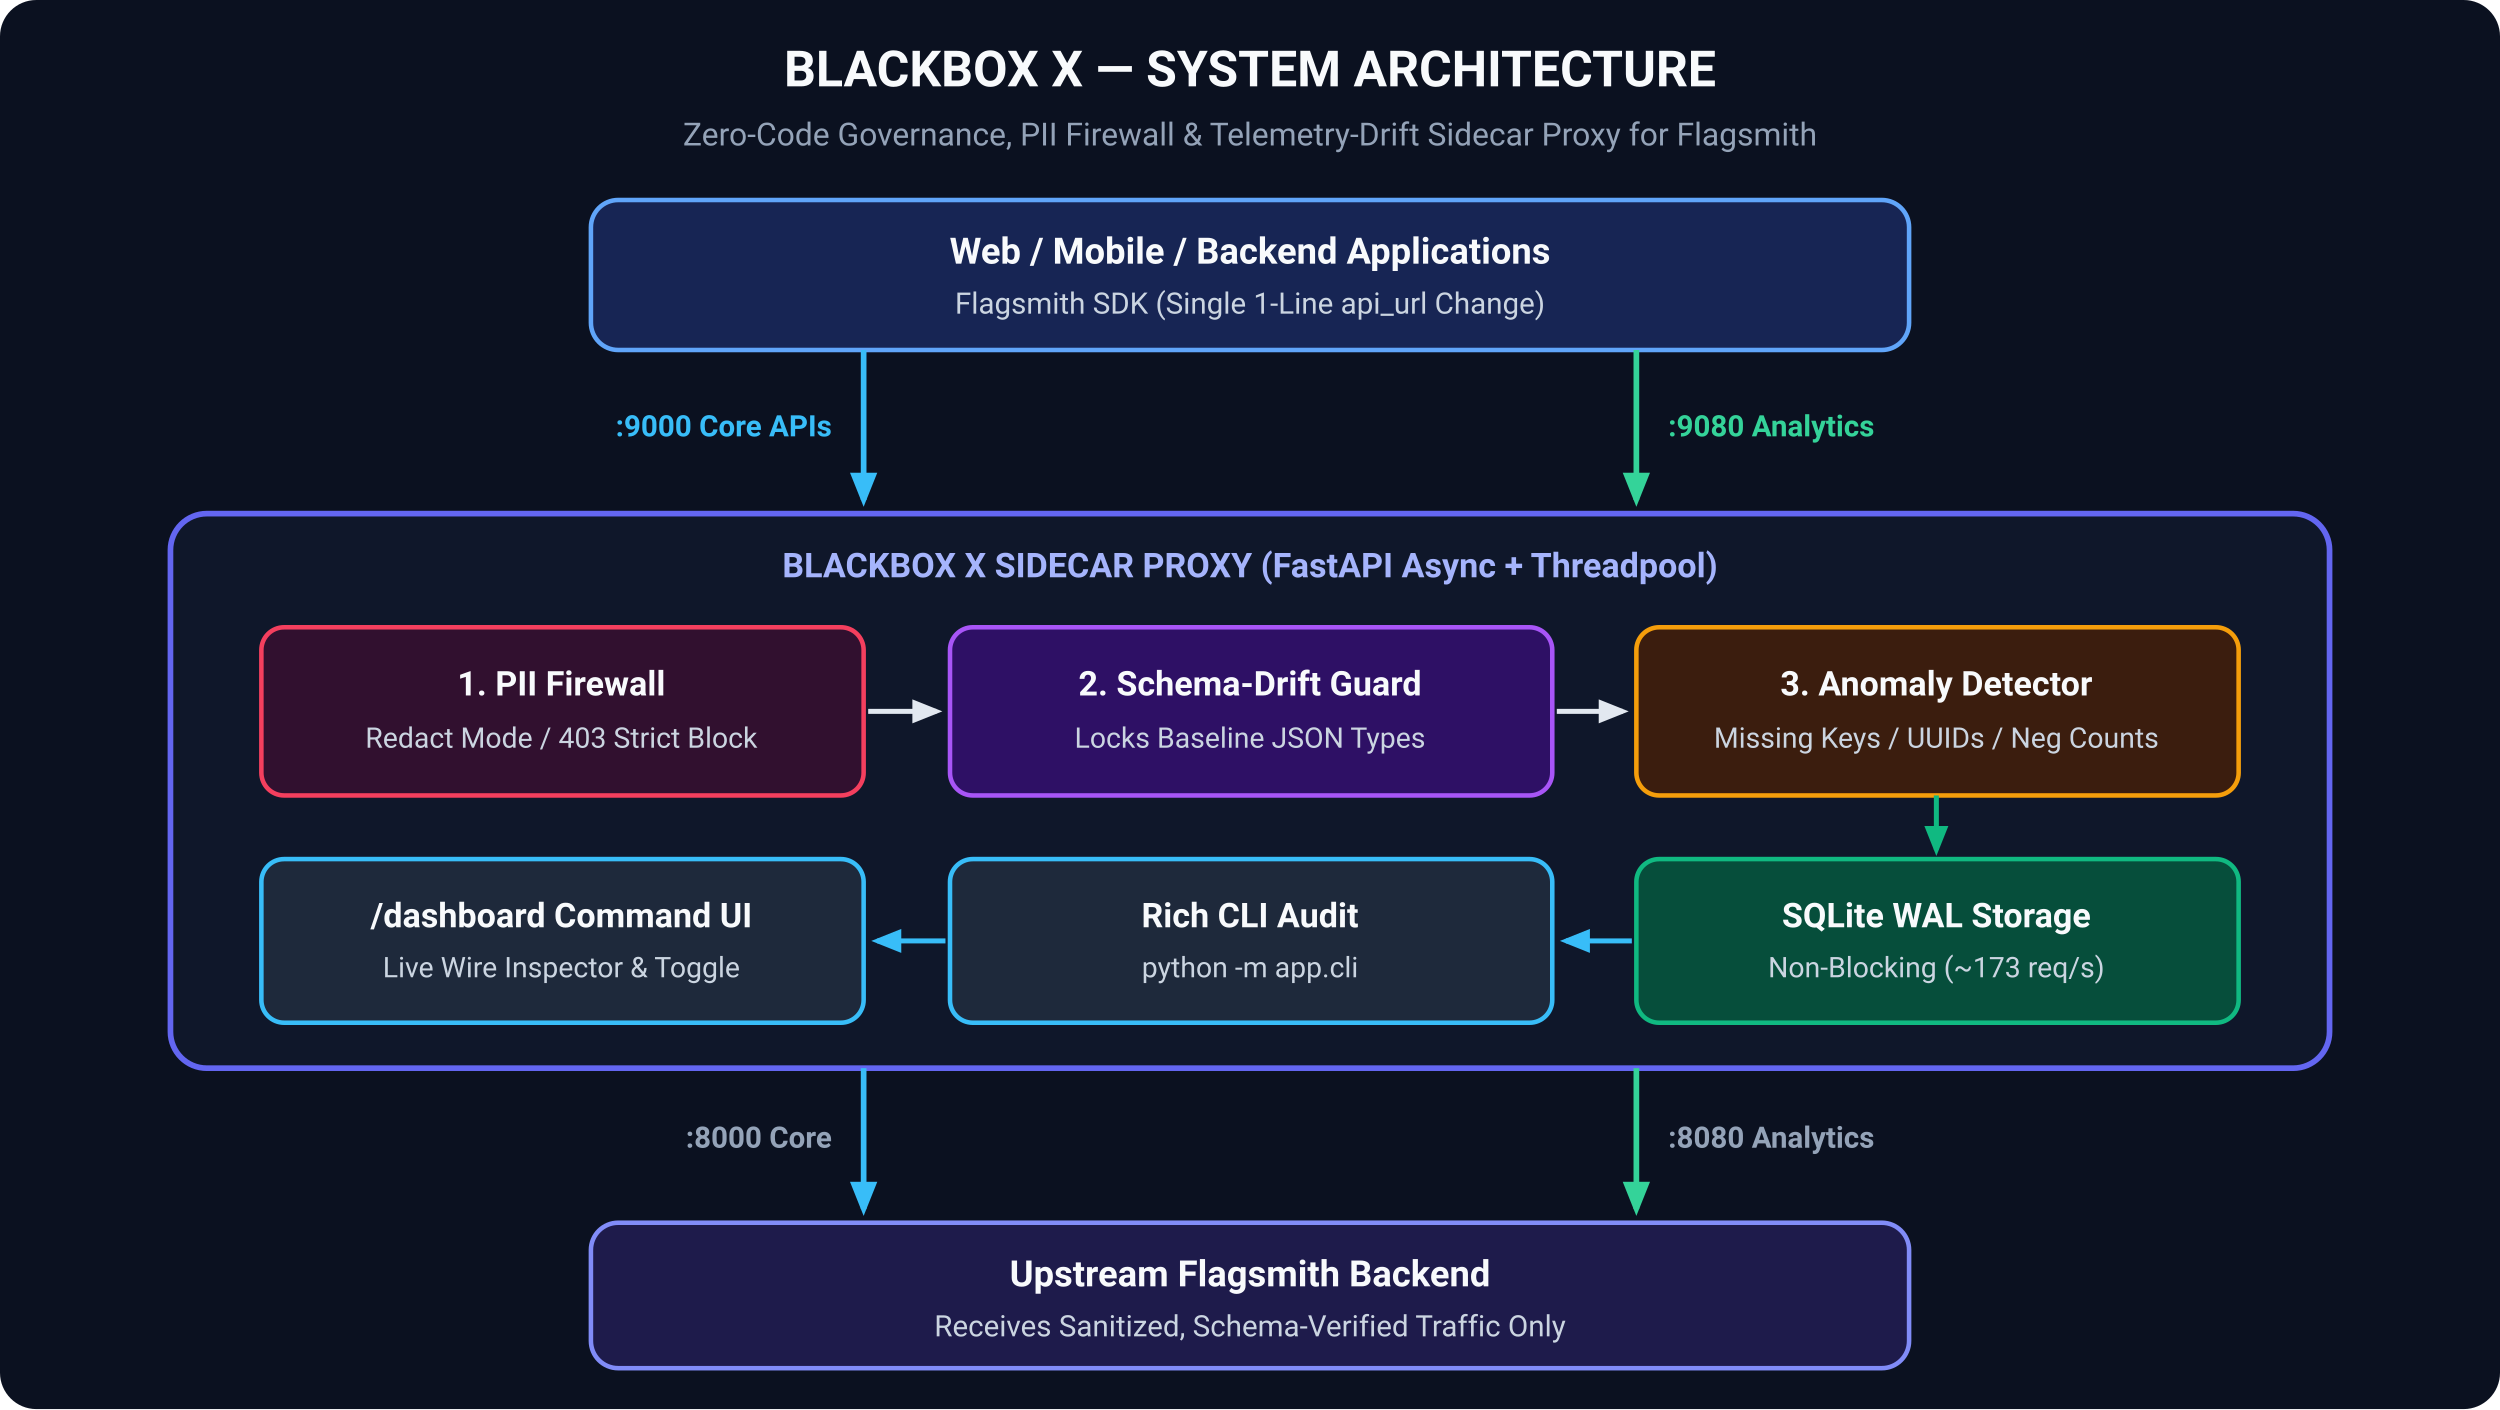
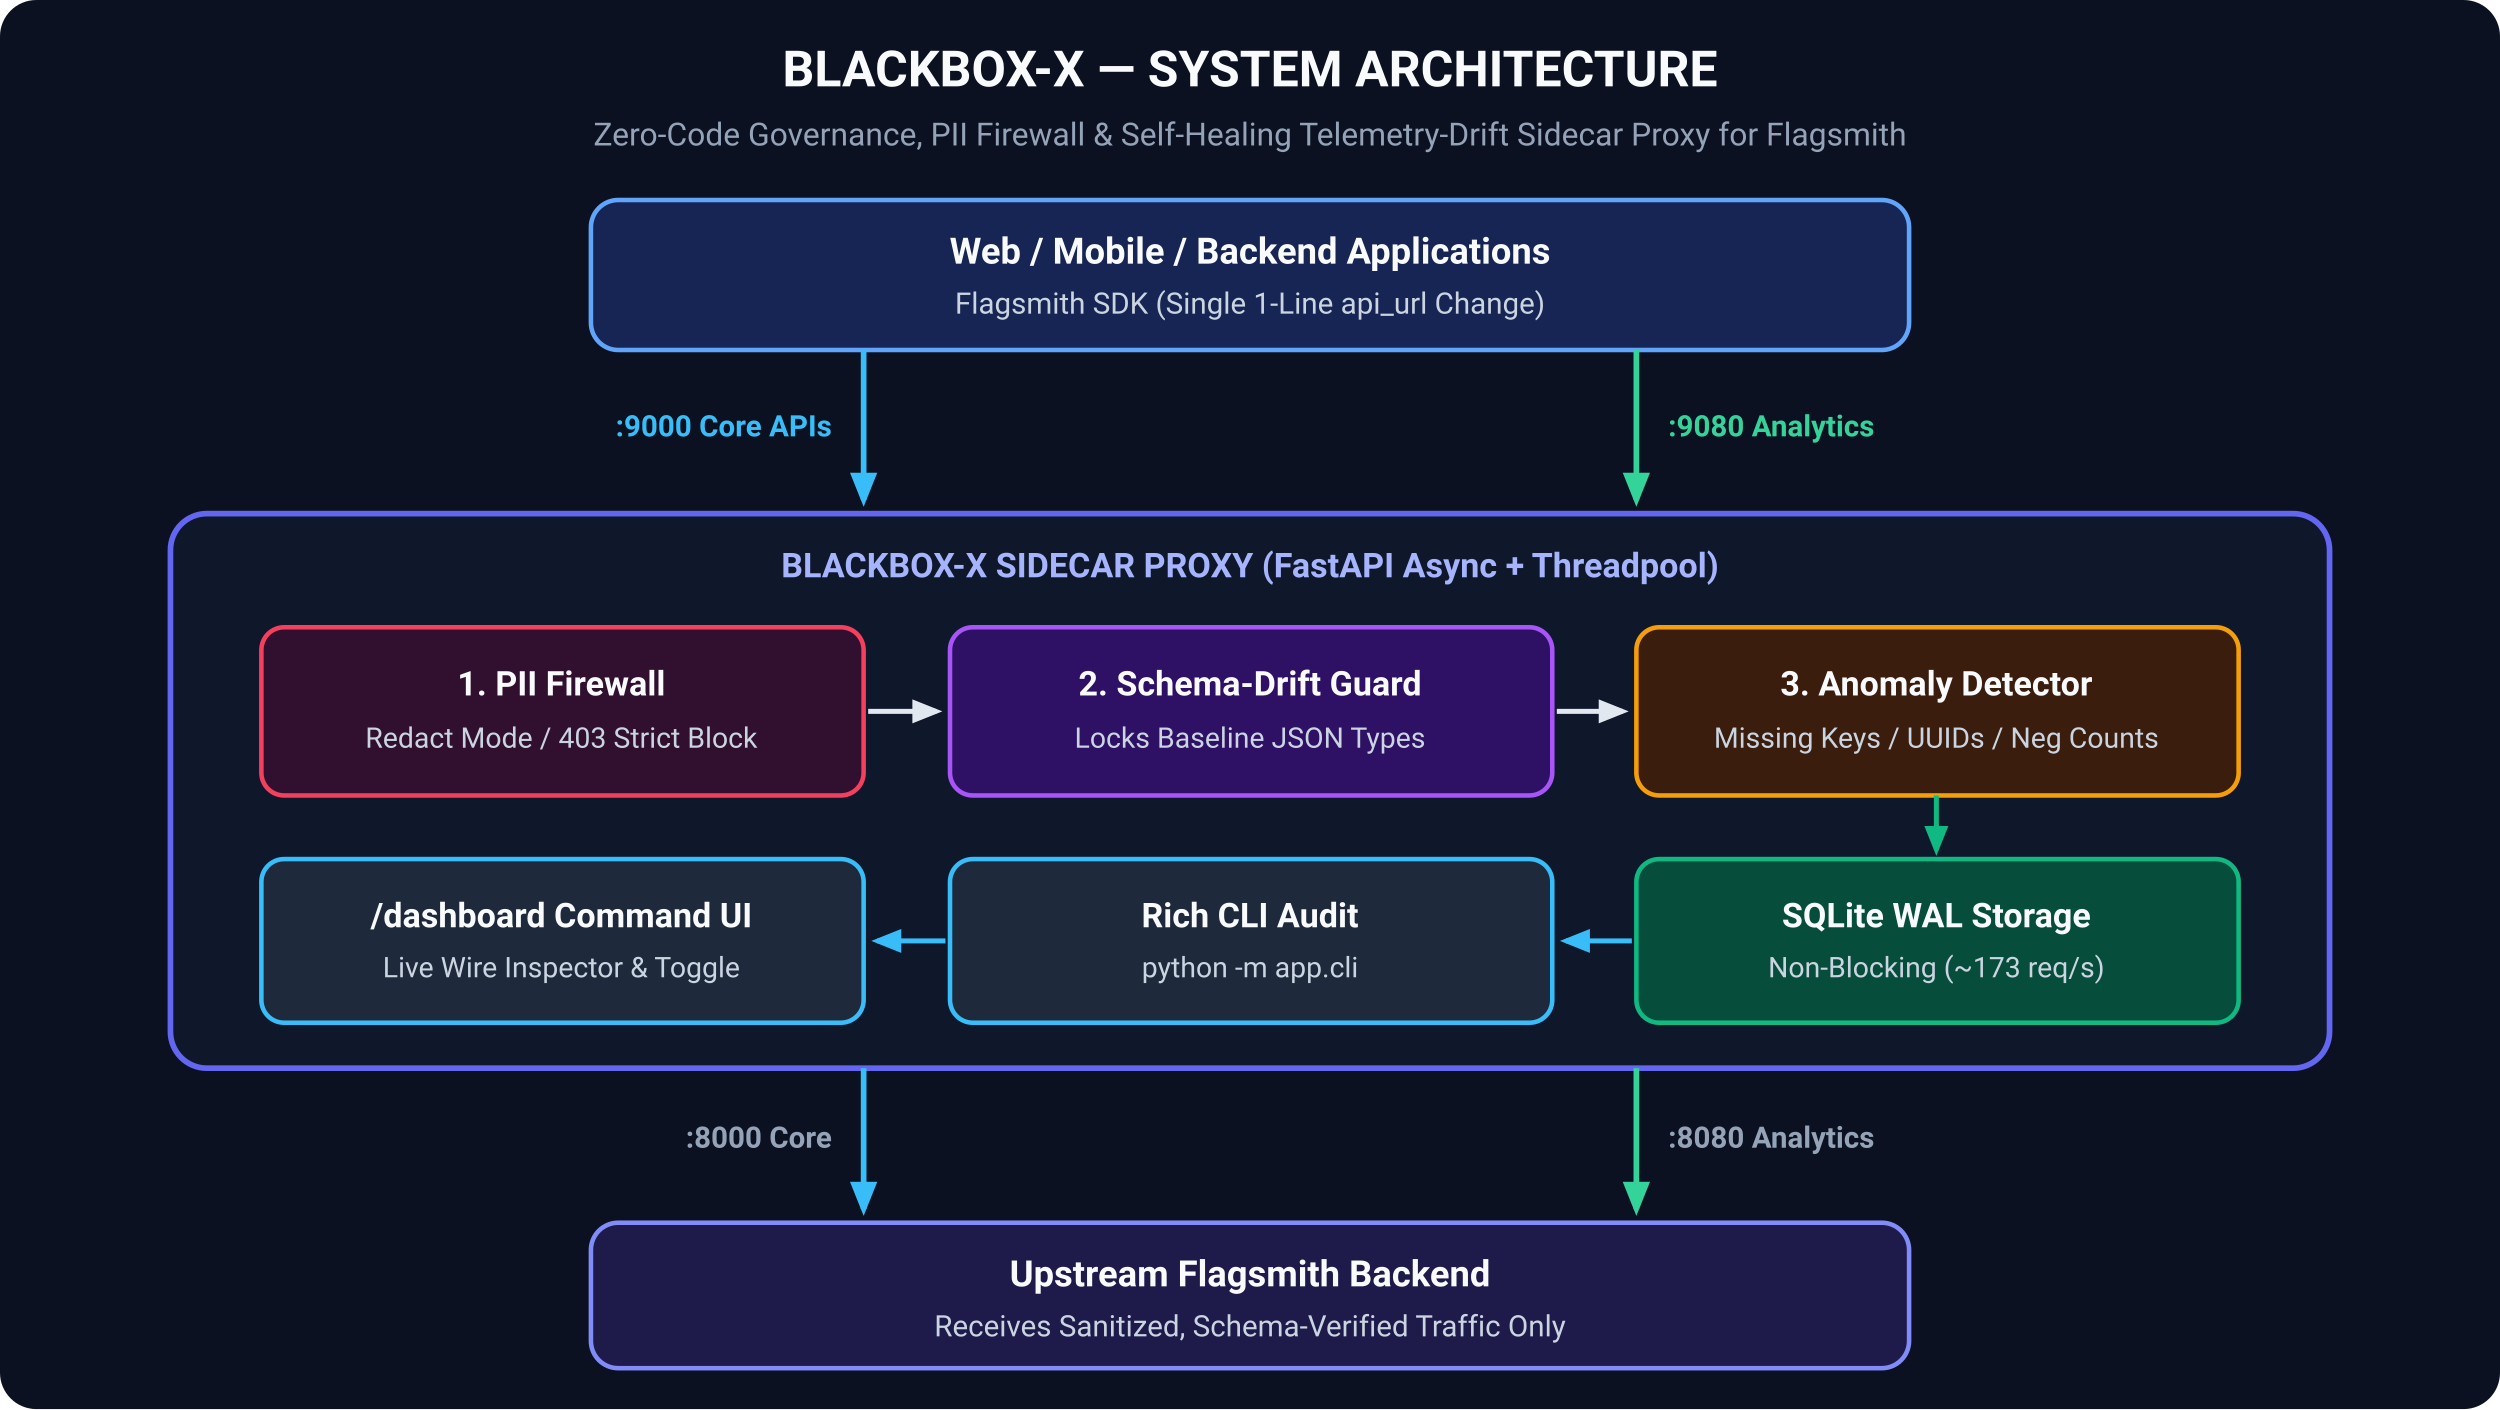
<svg xmlns="http://www.w3.org/2000/svg" viewBox="0 0 1100 620" width="1100" height="620">
  <defs>
    <marker id="arrow-cyan" viewBox="0 0 10 10" refX="8" refY="5" markerWidth="6" markerHeight="6" orient="auto-start-reverse">
      <path d="M 0 1 L 10 5 L 0 9 z" fill="#38BDF8" />
    </marker>
    <marker id="arrow-green" viewBox="0 0 10 10" refX="8" refY="5" markerWidth="6" markerHeight="6" orient="auto-start-reverse">
      <path d="M 0 1 L 10 5 L 0 9 z" fill="#34D399" />
    </marker>
    <marker id="arrow-slate" viewBox="0 0 10 10" refX="8" refY="5" markerWidth="6" markerHeight="6" orient="auto-start-reverse">
      <path d="M 0 1 L 10 5 L 0 9 z" fill="#E2E8F0" />
    </marker>
    <marker id="arrow-emerald" viewBox="0 0 10 10" refX="8" refY="5" markerWidth="6" markerHeight="6" orient="auto-start-reverse">
      <path d="M 0 1 L 10 5 L 0 9 z" fill="#10B981" />
    </marker>
  </defs>
  <rect width="1100" height="620" rx="16" fill="#0B1120" />
-   <text x="550" y="38" fill="#F8FAFC" font-family="-apple-system, BlinkMacSystemFont, 'Segoe UI', Roboto, sans-serif" font-size="22" font-weight="700" text-anchor="middle">BLACKBOX X — SYSTEM ARCHITECTURE</text>
-   <text x="550" y="64" fill="#94A3B8" font-family="-apple-system, BlinkMacSystemFont, 'Segoe UI', Roboto, sans-serif" font-size="14" text-anchor="middle">Zero-Code Governance, PII Firewall &amp; Telemetry-Drift Sidecar Proxy for Flagsmith</text>
+   <text x="550" y="38" fill="#F8FAFC" font-family="-apple-system, BlinkMacSystemFont, 'Segoe UI', Roboto, sans-serif" font-size="22" font-weight="700" text-anchor="middle">BLACKBOX-X — SYSTEM ARCHITECTURE</text>
+   <text x="550" y="64" fill="#94A3B8" font-family="-apple-system, BlinkMacSystemFont, 'Segoe UI', Roboto, sans-serif" font-size="14" text-anchor="middle">Zero-Code Governance, PII Firewall &amp; Self-Healing Telemetry-Drift Sidecar Proxy for Flagsmith</text>
  <rect x="260" y="88" width="580" height="66" rx="12" fill="#172554" stroke="#60A5FA" stroke-width="2" />
  <text x="550" y="116" fill="#F8FAFC" font-family="-apple-system, BlinkMacSystemFont, 'Segoe UI', Roboto, sans-serif" font-size="16" font-weight="700" text-anchor="middle">Web / Mobile / Backend Applications</text>
  <text x="550" y="138" fill="#CBD5E1" font-family="-apple-system, BlinkMacSystemFont, 'Segoe UI', Roboto, sans-serif" font-size="13" text-anchor="middle">Flagsmith SDK  (Single 1-Line api_url Change)</text>
  <line x1="380" y1="154" x2="380" y2="220" stroke="#38BDF8" stroke-width="2.5" marker-end="url(#arrow-cyan)" />
  <text x="366" y="192" fill="#38BDF8" font-family="-apple-system, BlinkMacSystemFont, 'Segoe UI', Roboto, sans-serif" font-size="13" font-weight="700" text-anchor="end">:9000 Core APIs</text>
  <line x1="720" y1="154" x2="720" y2="220" stroke="#34D399" stroke-width="2.5" marker-end="url(#arrow-green)" />
  <text x="734" y="192" fill="#34D399" font-family="-apple-system, BlinkMacSystemFont, 'Segoe UI', Roboto, sans-serif" font-size="13" font-weight="700" text-anchor="start">:9080 Analytics</text>
  <rect x="75" y="226" width="950" height="244" rx="16" fill="#0F172A" stroke="#6366F1" stroke-width="2.5" />
-   <text x="550" y="254" fill="#A5B4FC" font-family="-apple-system, BlinkMacSystemFont, 'Segoe UI', Roboto, sans-serif" font-size="15" font-weight="700" text-anchor="middle">BLACKBOX X SIDECAR PROXY  (FastAPI Async + Threadpool)</text>
+   <text x="550" y="254" fill="#A5B4FC" font-family="-apple-system, BlinkMacSystemFont, 'Segoe UI', Roboto, sans-serif" font-size="15" font-weight="700" text-anchor="middle">BLACKBOX-X SIDECAR PROXY  (FastAPI Async + Threadpool)</text>
  <rect x="115" y="276" width="265" height="74" rx="10" fill="#31102F" stroke="#F43F5E" stroke-width="2" />
  <text x="247" y="306" fill="#F8FAFC" font-family="-apple-system, BlinkMacSystemFont, 'Segoe UI', Roboto, sans-serif" font-size="15" font-weight="700" text-anchor="middle">1. PII Firewall</text>
  <text x="247" y="329" fill="#CBD5E1" font-family="-apple-system, BlinkMacSystemFont, 'Segoe UI', Roboto, sans-serif" font-size="12.5" text-anchor="middle">Redact Mode / 403 Strict Block</text>
  <line x1="382" y1="313" x2="412" y2="313" stroke="#E2E8F0" stroke-width="2.2" marker-end="url(#arrow-slate)" />
  <rect x="418" y="276" width="265" height="74" rx="10" fill="#2E1065" stroke="#A855F7" stroke-width="2" />
  <text x="550" y="306" fill="#F8FAFC" font-family="-apple-system, BlinkMacSystemFont, 'Segoe UI', Roboto, sans-serif" font-size="15" font-weight="700" text-anchor="middle">2. Schema-Drift Guard</text>
  <text x="550" y="329" fill="#CBD5E1" font-family="-apple-system, BlinkMacSystemFont, 'Segoe UI', Roboto, sans-serif" font-size="12.5" text-anchor="middle">Locks Baseline JSON Types</text>
  <line x1="685" y1="313" x2="714" y2="313" stroke="#E2E8F0" stroke-width="2.2" marker-end="url(#arrow-slate)" />
  <rect x="720" y="276" width="265" height="74" rx="10" fill="#3B1D0E" stroke="#F59E0B" stroke-width="2" />
  <text x="852" y="306" fill="#F8FAFC" font-family="-apple-system, BlinkMacSystemFont, 'Segoe UI', Roboto, sans-serif" font-size="15" font-weight="700" text-anchor="middle">3. Anomaly Detector</text>
  <text x="852" y="329" fill="#CBD5E1" font-family="-apple-system, BlinkMacSystemFont, 'Segoe UI', Roboto, sans-serif" font-size="12.5" text-anchor="middle">Missing Keys / UUIDs / Neg Counts</text>
  <line x1="852" y1="350" x2="852" y2="374" stroke="#10B981" stroke-width="2.2" marker-end="url(#arrow-emerald)" />
  <rect x="115" y="378" width="265" height="72" rx="10" fill="#1E293B" stroke="#38BDF8" stroke-width="2" />
  <text x="247" y="408" fill="#F8FAFC" font-family="-apple-system, BlinkMacSystemFont, 'Segoe UI', Roboto, sans-serif" font-size="15" font-weight="700" text-anchor="middle">/dashboard Command UI</text>
  <text x="247" y="430" fill="#CBD5E1" font-family="-apple-system, BlinkMacSystemFont, 'Segoe UI', Roboto, sans-serif" font-size="12.5" text-anchor="middle">Live Wire Inspector &amp; Toggle</text>
  <line x1="416" y1="414" x2="386" y2="414" stroke="#38BDF8" stroke-width="2.2" marker-end="url(#arrow-cyan)" />
  <rect x="418" y="378" width="265" height="72" rx="10" fill="#1E293B" stroke="#38BDF8" stroke-width="2" />
  <text x="550" y="408" fill="#F8FAFC" font-family="-apple-system, BlinkMacSystemFont, 'Segoe UI', Roboto, sans-serif" font-size="15" font-weight="700" text-anchor="middle">Rich CLI Audit</text>
  <text x="550" y="430" fill="#CBD5E1" font-family="-apple-system, BlinkMacSystemFont, 'Segoe UI', Roboto, sans-serif" font-size="12.5" text-anchor="middle">python -m app.cli</text>
  <line x1="718" y1="414" x2="689" y2="414" stroke="#38BDF8" stroke-width="2.2" marker-end="url(#arrow-cyan)" />
  <rect x="720" y="378" width="265" height="72" rx="10" fill="#064E3B" stroke="#10B981" stroke-width="2" />
  <text x="852" y="408" fill="#F8FAFC" font-family="-apple-system, BlinkMacSystemFont, 'Segoe UI', Roboto, sans-serif" font-size="15" font-weight="700" text-anchor="middle">SQLite WAL Storage</text>
  <text x="852" y="430" fill="#CBD5E1" font-family="-apple-system, BlinkMacSystemFont, 'Segoe UI', Roboto, sans-serif" font-size="12.5" text-anchor="middle">Non-Blocking (~173 req/s)</text>
  <line x1="380" y1="470" x2="380" y2="532" stroke="#38BDF8" stroke-width="2.5" marker-end="url(#arrow-cyan)" />
  <text x="366" y="505" fill="#94A3B8" font-family="-apple-system, BlinkMacSystemFont, 'Segoe UI', Roboto, sans-serif" font-size="13" font-weight="700" text-anchor="end">:8000 Core</text>
  <line x1="720" y1="470" x2="720" y2="532" stroke="#34D399" stroke-width="2.5" marker-end="url(#arrow-green)" />
  <text x="734" y="505" fill="#94A3B8" font-family="-apple-system, BlinkMacSystemFont, 'Segoe UI', Roboto, sans-serif" font-size="13" font-weight="700" text-anchor="start">:8080 Analytics</text>
  <rect x="260" y="538" width="580" height="64" rx="12" fill="#1E1B4B" stroke="#818CF8" stroke-width="2" />
  <text x="550" y="566" fill="#F8FAFC" font-family="-apple-system, BlinkMacSystemFont, 'Segoe UI', Roboto, sans-serif" font-size="16" font-weight="700" text-anchor="middle">Upstream Flagsmith Backend</text>
  <text x="550" y="588" fill="#CBD5E1" font-family="-apple-system, BlinkMacSystemFont, 'Segoe UI', Roboto, sans-serif" font-size="13" text-anchor="middle">Receives Sanitized, Schema-Verified Traffic Only</text>
</svg>
